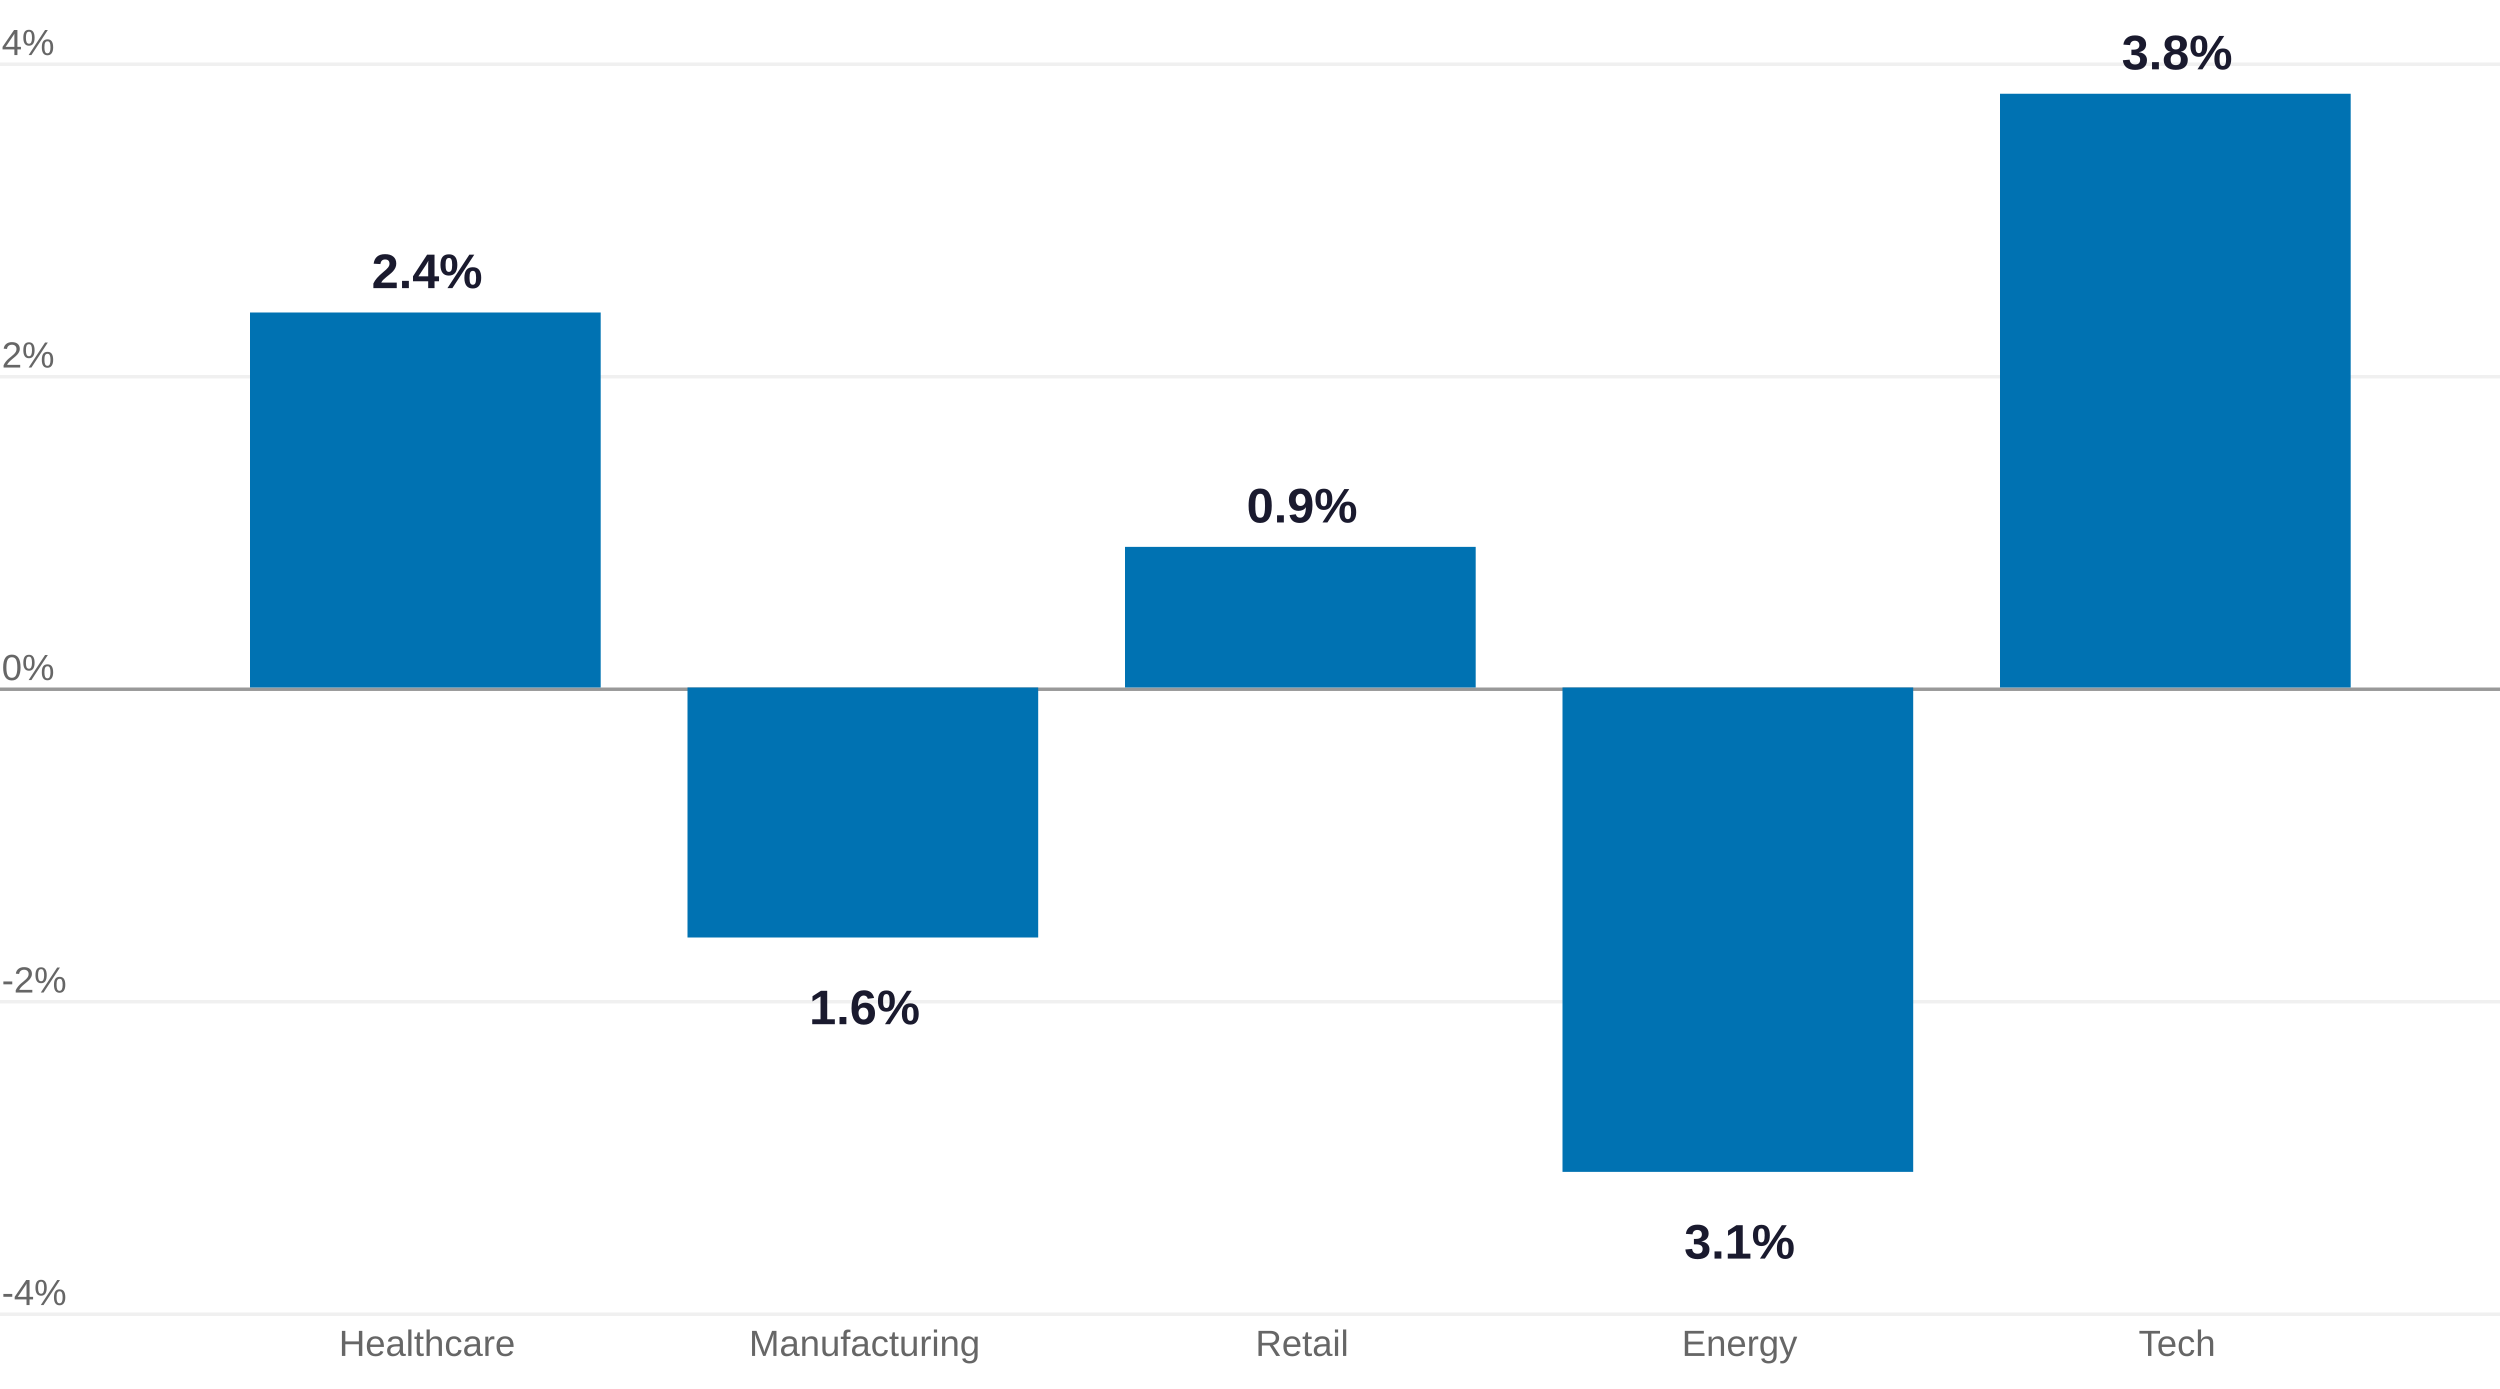
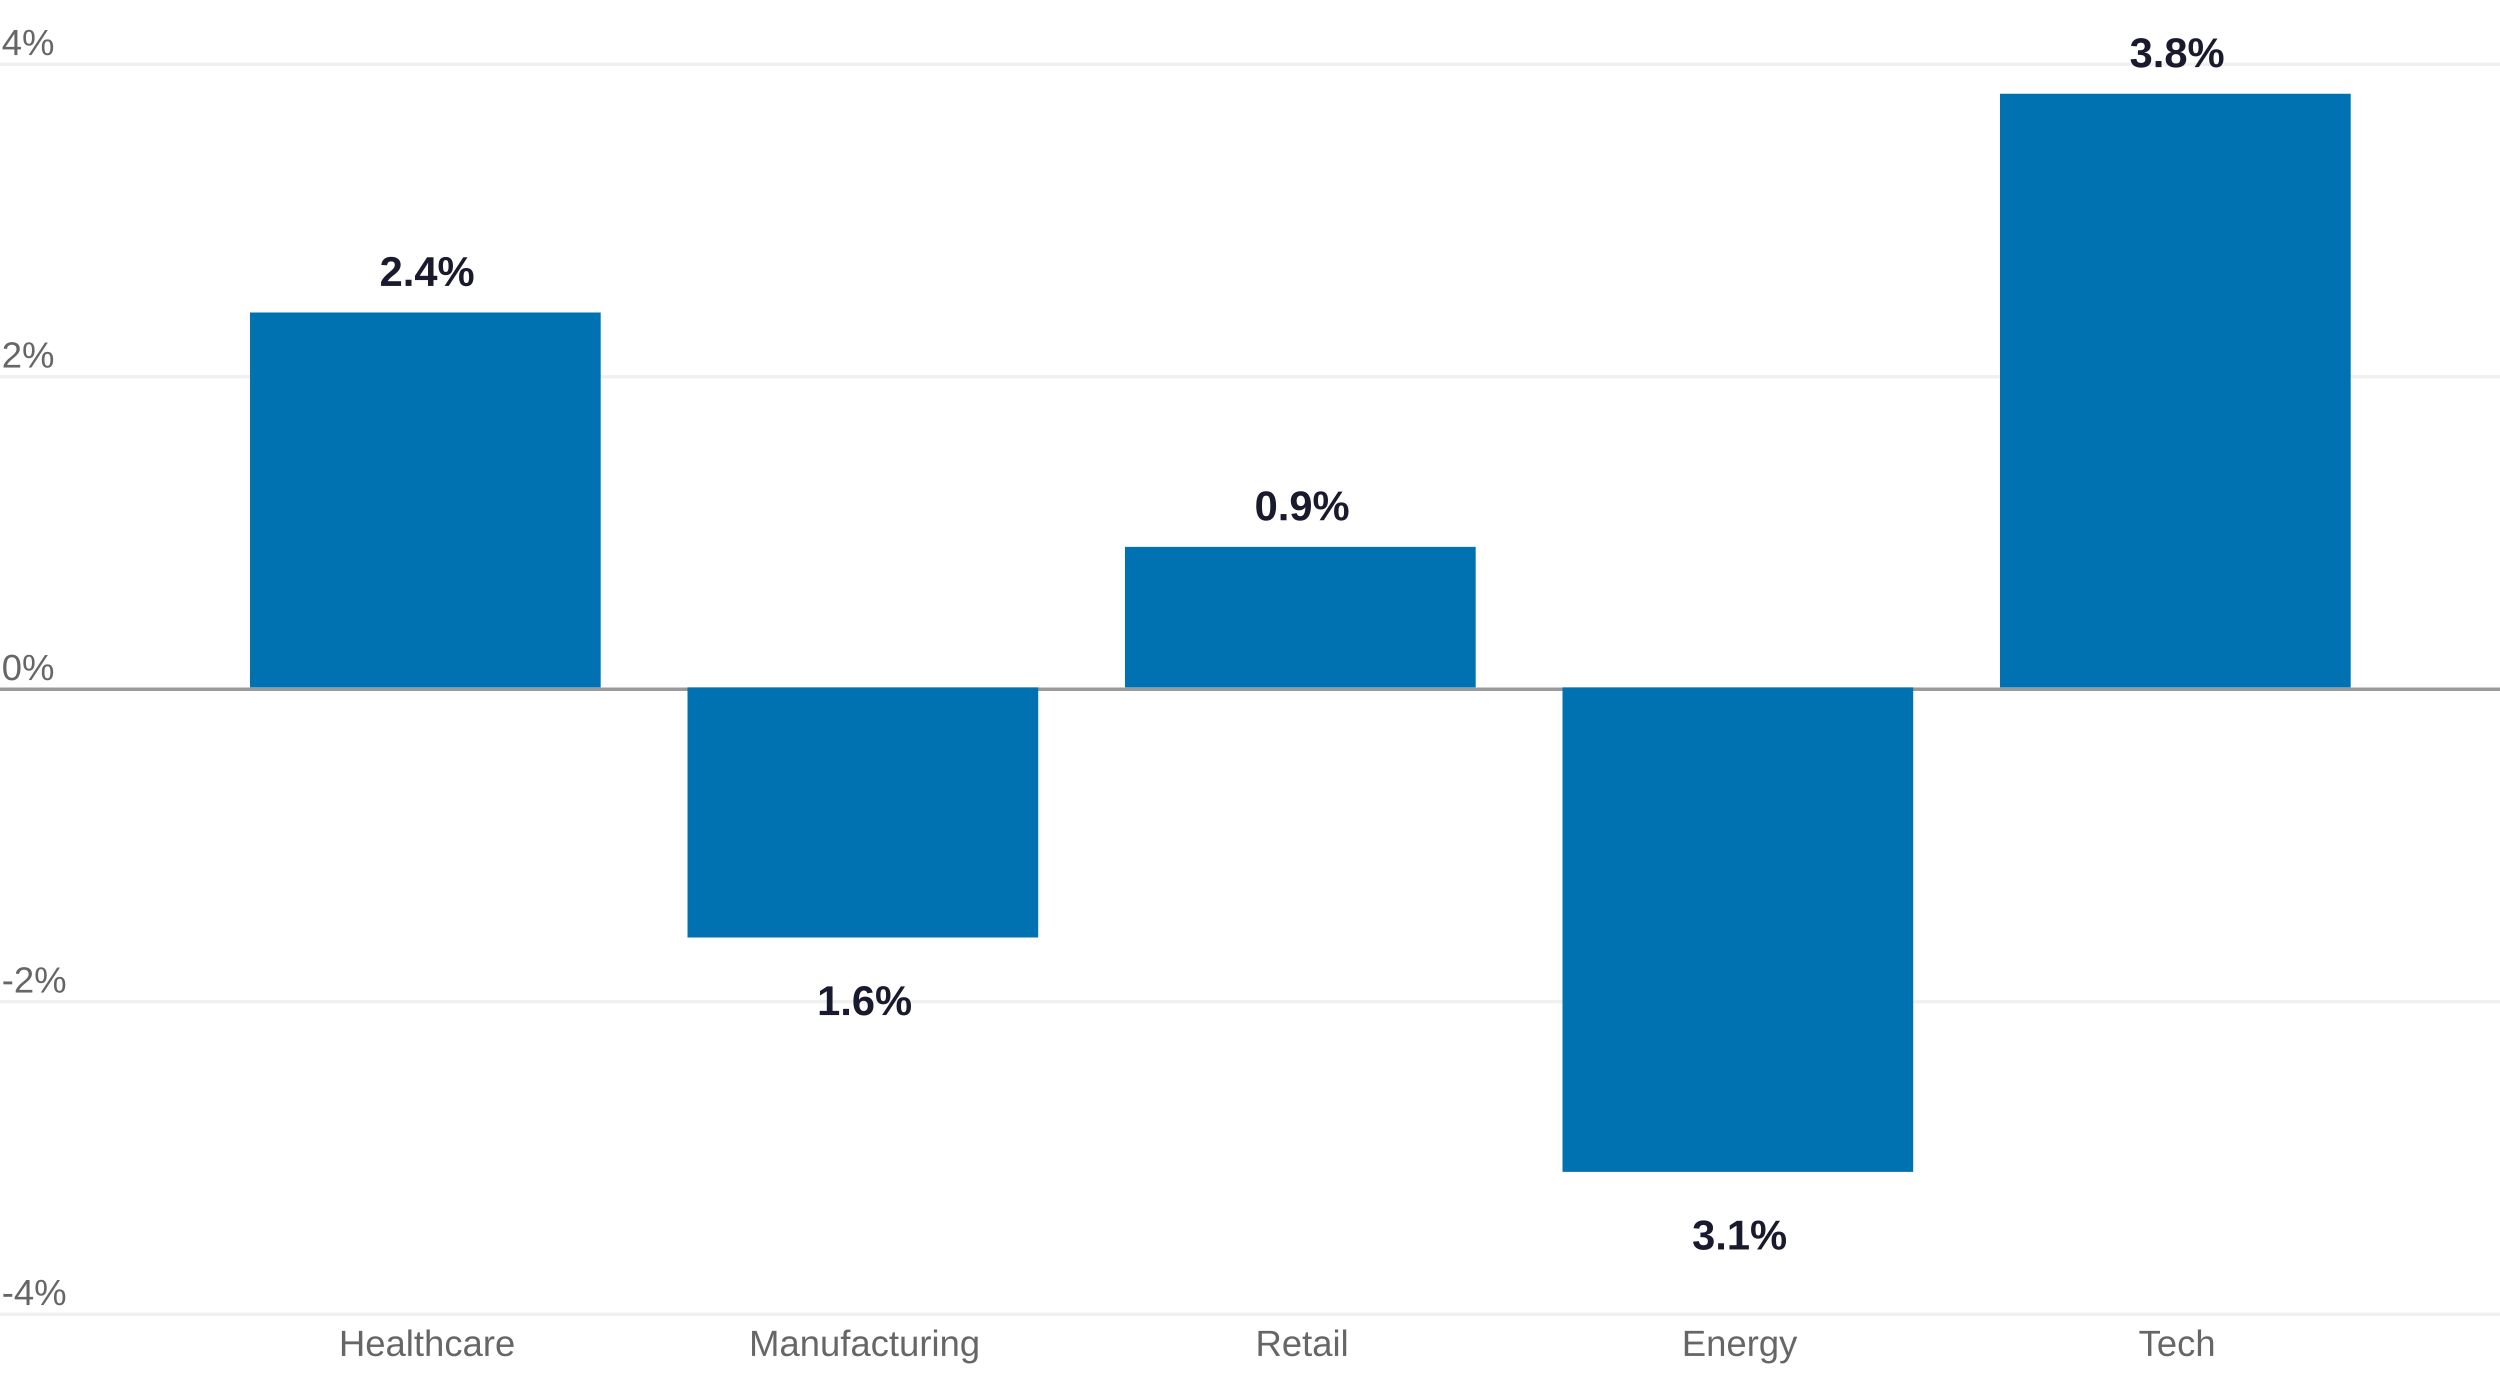
<svg class="tblchart" fill="currentColor" font-family="system-ui, sans-serif" font-size="10" text-anchor="middle" width="720" height="400" viewBox="0 0 720 400" style="background: transparent; color: rgb(74, 74, 74); font-family: Figtree, &quot;Source Sans 3&quot;, system-ui, -apple-system, &quot;Segoe UI&quot;, Arial, sans-serif; font-size: 10.5px; overflow: visible;" data-margin-left="44" data-margin-right="16" data-margin-top="18" data-margin-bottom="22">
  <style>:where(.tblchart) {
  --plot-background: white;
  display: block;
  height: auto;
  height: intrinsic;
  max-width: 100%;
}
:where(.tblchart text),
:where(.tblchart tspan) {
  white-space: pre;
}</style>
  <g aria-label="rule" stroke="#F0F0F0" transform="translate(0,0.5)">
    <line x1="0" x2="720" y1="378" y2="378" />
    <line x1="0" x2="720" y1="288" y2="288" />
    <line x1="0" x2="720" y1="108" y2="108" />
    <line x1="0" x2="720" y1="18" y2="18" />
  </g>
  <g aria-label="text" class="tbl-y-tick-label" fill="#666666" text-anchor="start" font-size="10.5" font-weight="500" transform="translate(-43.5,-5.5)">
    <text y="0.32em" transform="translate(44,378)">-4%</text>
    <text y="0.32em" transform="translate(44,288)">-2%</text>
    <text y="0.32em" transform="translate(44,198)">0%</text>
    <text y="0.32em" transform="translate(44,108)">2%</text>
    <text y="0.32em" transform="translate(44,18)">4%</text>
  </g>
  <g aria-label="text" fill="#666666" font-size="10.5" font-weight="500" transform="translate(51,12.5)">
    <text transform="translate(72,378)">Healthcare</text>
    <text transform="translate(198,378)">Manufacturing</text>
    <text transform="translate(324,378)">Retail</text>
    <text transform="translate(450,378)">Energy</text>
    <text transform="translate(576,378)">Tech</text>
  </g>
  <g aria-label="rule" stroke="#999999" transform="translate(0,0.5)">
    <line x1="0" x2="720" y1="198" y2="198" />
  </g>
  <g aria-label="bar" fill="#0072B2">
    <rect x="72" width="101" y="90" height="108" data-series="Change" />
    <rect x="198" width="101" y="198" height="72" data-series="Change" />
    <rect x="324" width="101" y="157.5" height="40.5" data-series="Change" />
    <rect x="450" width="101" y="198" height="139.5" data-series="Change" />
    <rect x="576" width="101" y="27" height="171" data-series="Change" />
  </g>
-   <g aria-label="text" fill="#1A1A2E" font-size="14" font-weight="700" transform="translate(51,-11.5)">
+   <g aria-label="text" fill="#1A1A2E" font-size="12" font-weight="700" transform="translate(51,-11.5)">
    <text y="0.32em" transform="translate(72,90)">2.4%</text>
    <text y="0.32em" transform="translate(324,157.5)">0.9%</text>
    <text y="0.32em" transform="translate(576,27)">3.8%</text>
  </g>
-   <g aria-label="text" fill="#1A1A2E" font-size="14" font-weight="700" transform="translate(51,20.5)">
+   <g aria-label="text" fill="#1A1A2E" font-size="12" font-weight="700" transform="translate(51,18.5)">
    <text y="0.32em" transform="translate(198,270)">1.6%</text>
    <text y="0.32em" transform="translate(450,337.5)">3.1%</text>
  </g>
</svg>
